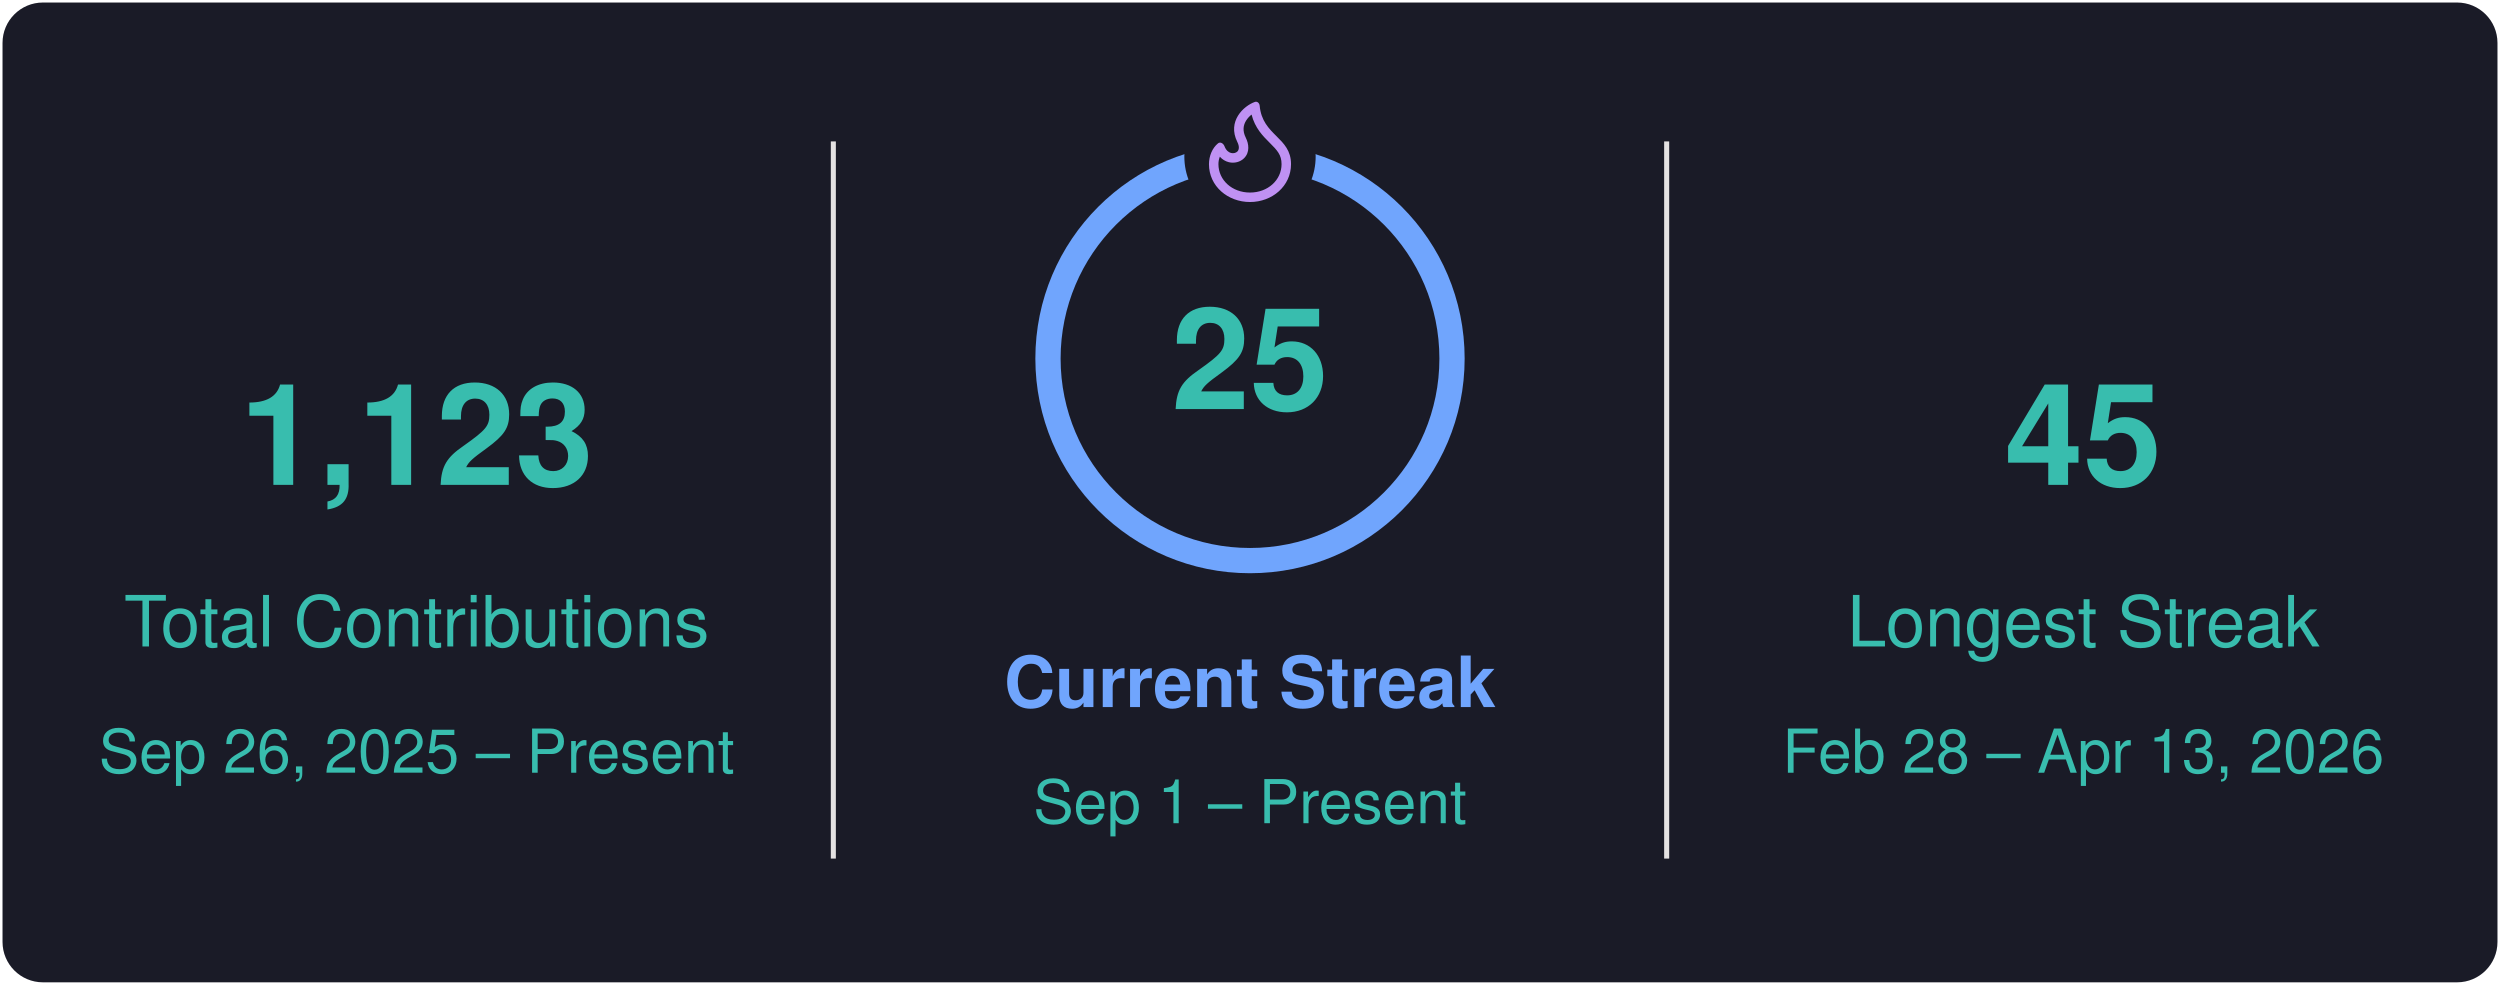
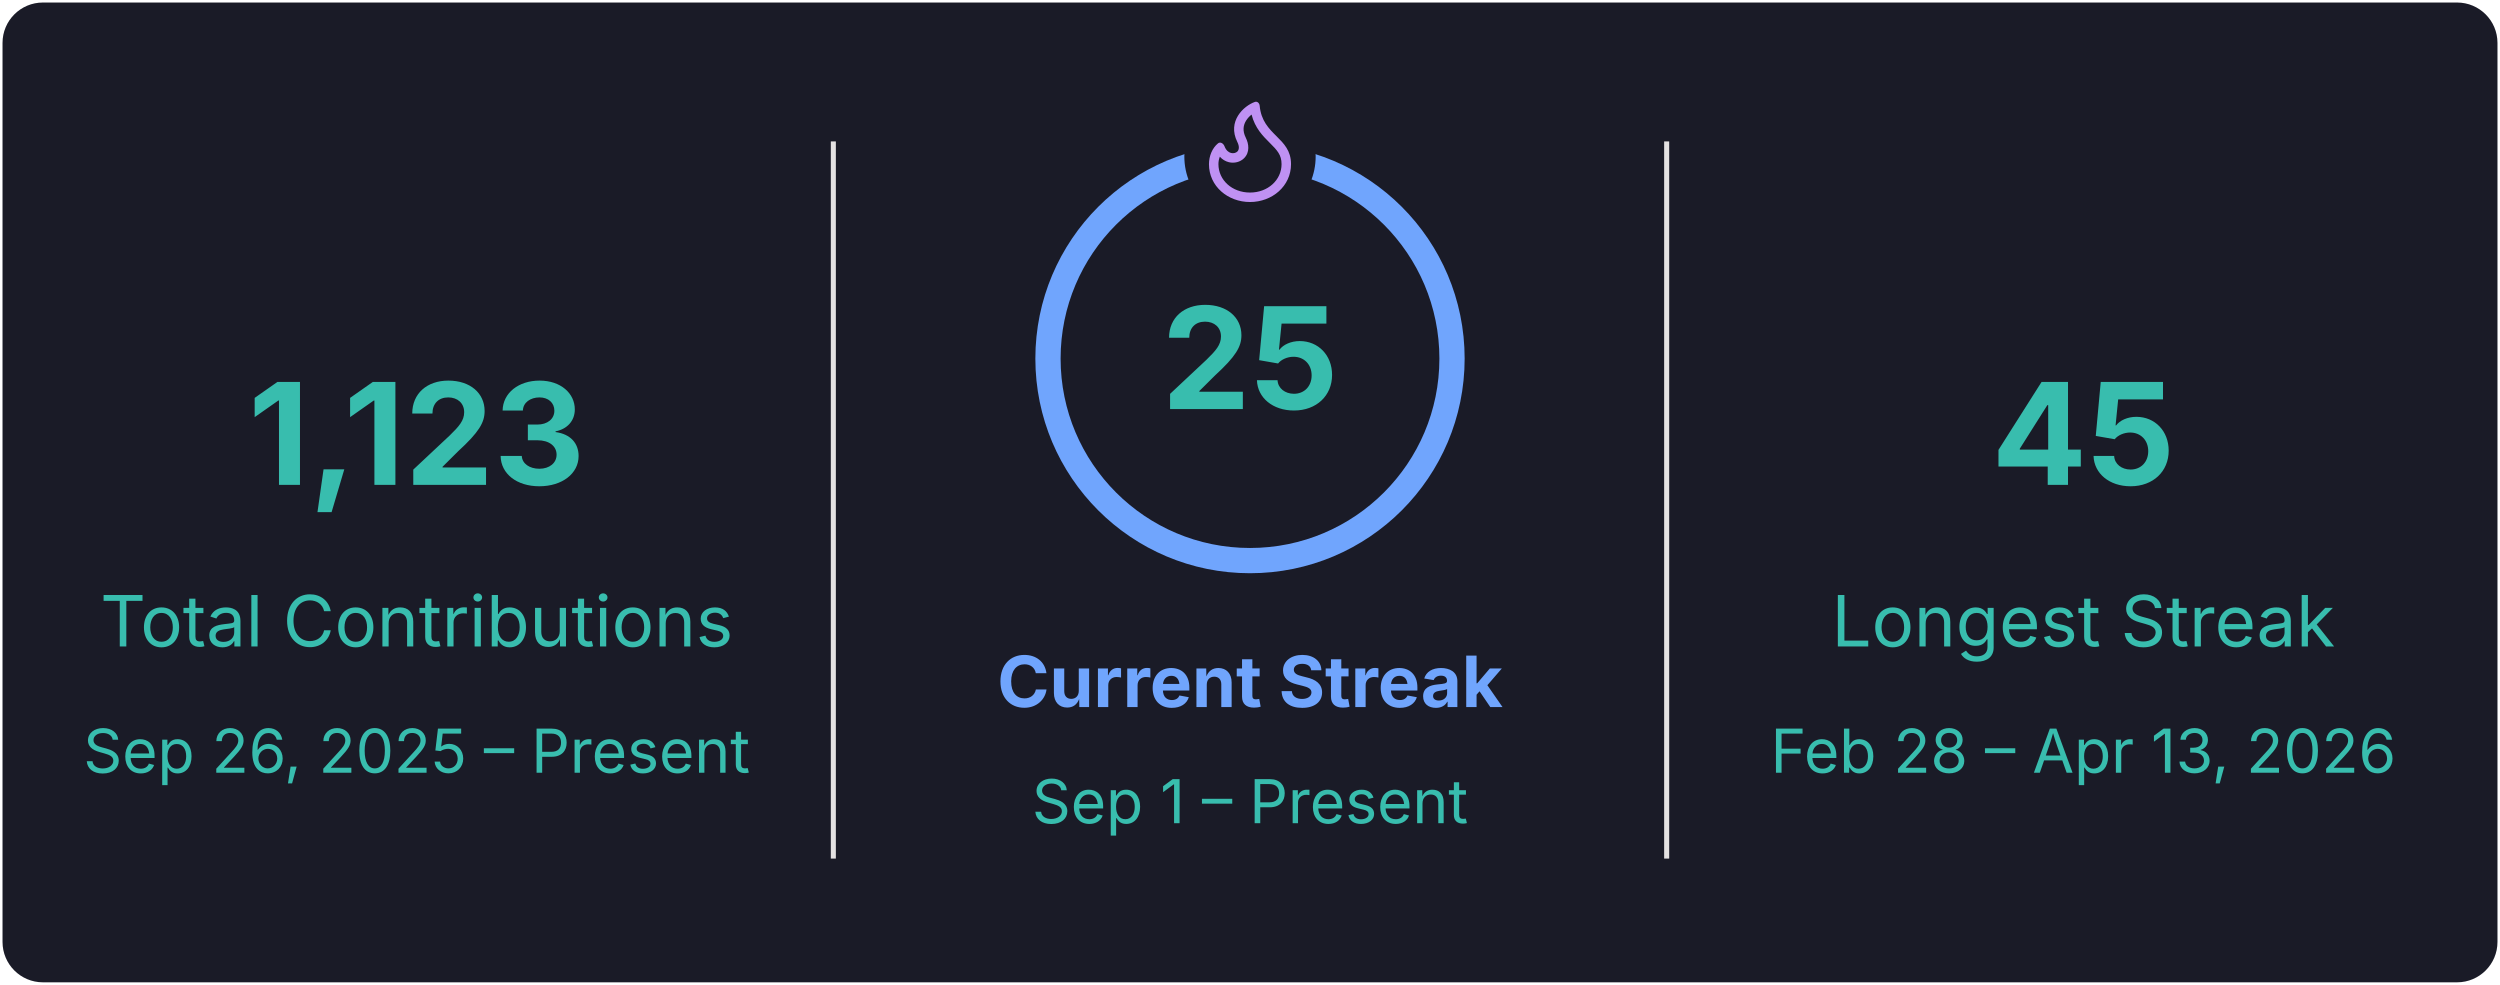
<svg xmlns="http://www.w3.org/2000/svg" width="495" height="195" viewBox="0 0 495 195" role="img">
  <rect x="0.5" y="0.5" rx="8" width="494" height="194" fill="#1a1b27" stroke-opacity="0" />
-   <g font-family="ui-sans-serif,system-ui,-apple-system,Segoe UI,Helvetica,sans-serif" font-feature-settings="'tnum'">
+   <g font-family="Inter,ui-sans-serif,system-ui,-apple-system,BlinkMacSystemFont,Segoe UI,Roboto,Helvetica,Arial,sans-serif" font-feature-settings="'tnum'">
    <line x1="165" y1="28" x2="165" y2="170" stroke="#e4e2e2" stroke-width="1" />
    <line x1="330" y1="28" x2="330" y2="170" stroke="#e4e2e2" stroke-width="1" />
    <text x="82.5" y="96" text-anchor="middle" fill="#38bdae" font-size="28" font-weight="700">1,123</text>
    <text x="82.5" y="128" text-anchor="middle" fill="#38bdae" font-size="14">Total Contributions</text>
    <text x="82.5" y="153" text-anchor="middle" fill="#38bdae" font-size="12">Sep 26, 2025 – Present</text>
    <circle cx="247.5" cy="71" r="40" fill="none" stroke="#70a5fd" stroke-width="5" />
    <circle cx="247.5" cy="31" r="13" fill="#1a1b27" />
    <svg x="237.5" y="20" width="20" height="20" viewBox="0 0 16 16">
      <path fill="#bf91f3" fill-rule="evenodd" d="M7.998 14.5c2.832 0 5-1.98 5-4.5 0-1.463-.68-2.19-1.879-3.383l-.036-.037c-1.013-1.008-2.3-2.29-2.834-4.434-.322.256-.63.579-.864.953-.432.696-.621 1.58-.046 2.73.473.947.67 2.284-.278 3.232-.61.61-1.545.84-2.403.633a2.788 2.788 0 01-1.436-.874A3.21 3.21 0 003 10c0 2.53 2.164 4.5 4.998 4.5zM9.533.753C9.496.34 9.16.009 8.77.146 7.035.75 4.34 3.187 5.997 6.5c.344.689.285 1.218.003 1.5-.419.419-1.54.487-2.04-.832-.173-.454-.659-.762-1.035-.454C2.036 7.44 1.5 8.702 1.5 10c0 3.512 2.998 6 6.498 6s6.5-2.5 6.5-6c0-2.137-1.128-3.26-2.312-4.438-1.19-1.184-2.436-2.425-2.653-4.81z" />
    </svg>
    <text x="247.5" y="81" text-anchor="middle" fill="#38bdae" font-size="28" font-weight="700">25</text>
    <text x="247.5" y="140" text-anchor="middle" fill="#70a5fd" font-size="14" font-weight="700">Current Streak</text>
    <text x="247.5" y="163" text-anchor="middle" fill="#38bdae" font-size="12">Sep 1 – Present</text>
    <text x="412.5" y="96" text-anchor="middle" fill="#38bdae" font-size="28" font-weight="700">45</text>
    <text x="412.5" y="128" text-anchor="middle" fill="#38bdae" font-size="14">Longest Streak</text>
    <text x="412.5" y="153" text-anchor="middle" fill="#38bdae" font-size="12">Feb 28 – Apr 13, 2026</text>
  </g>
</svg>
